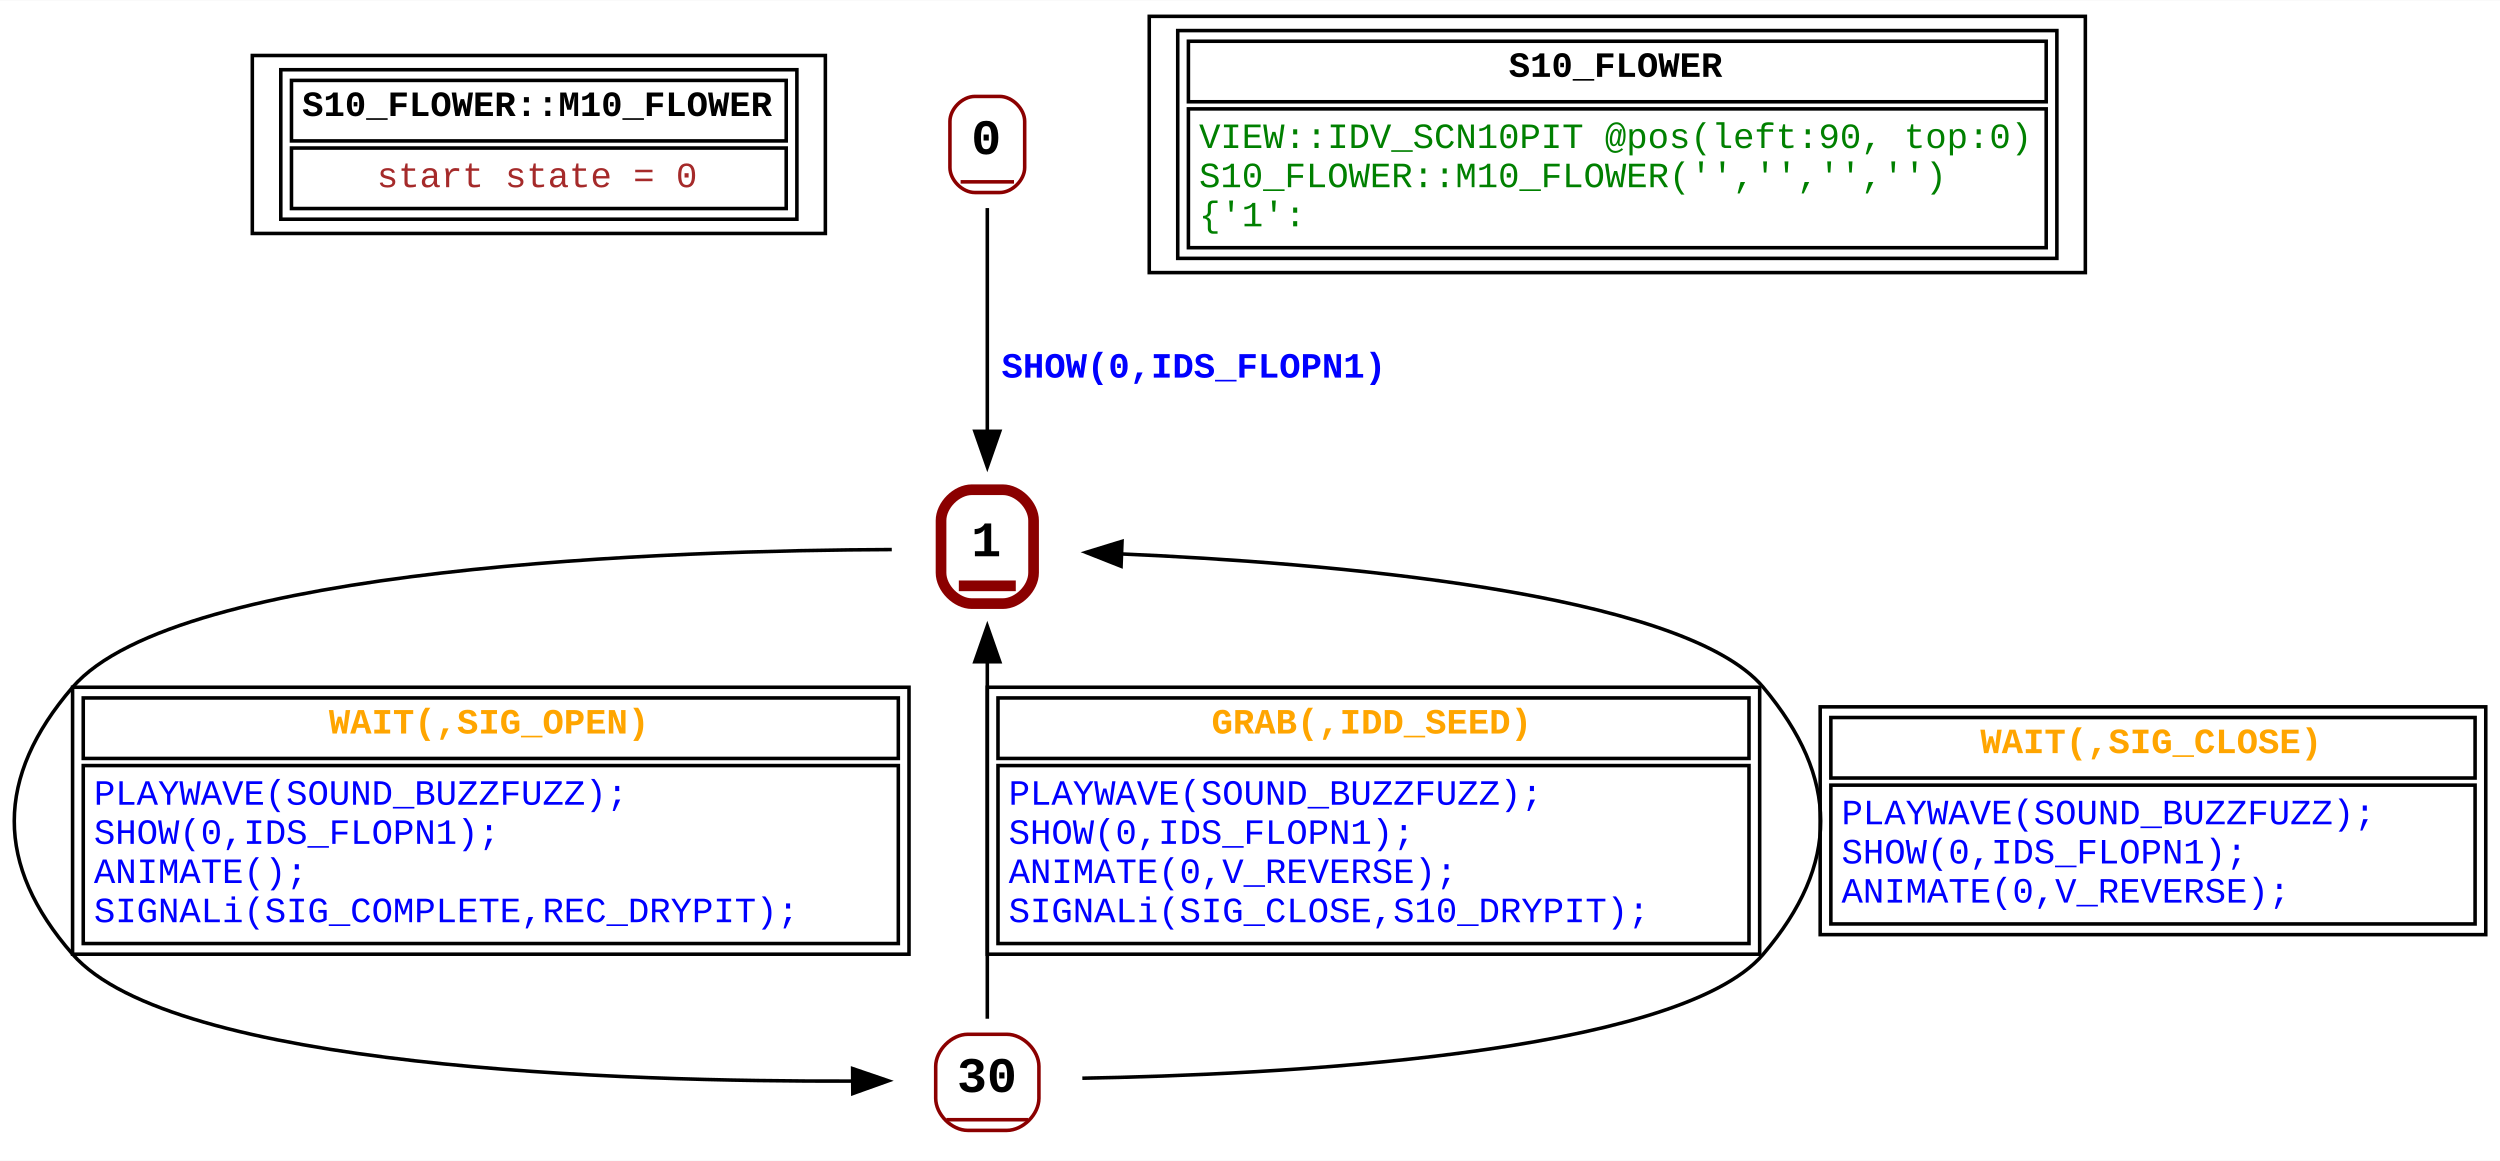
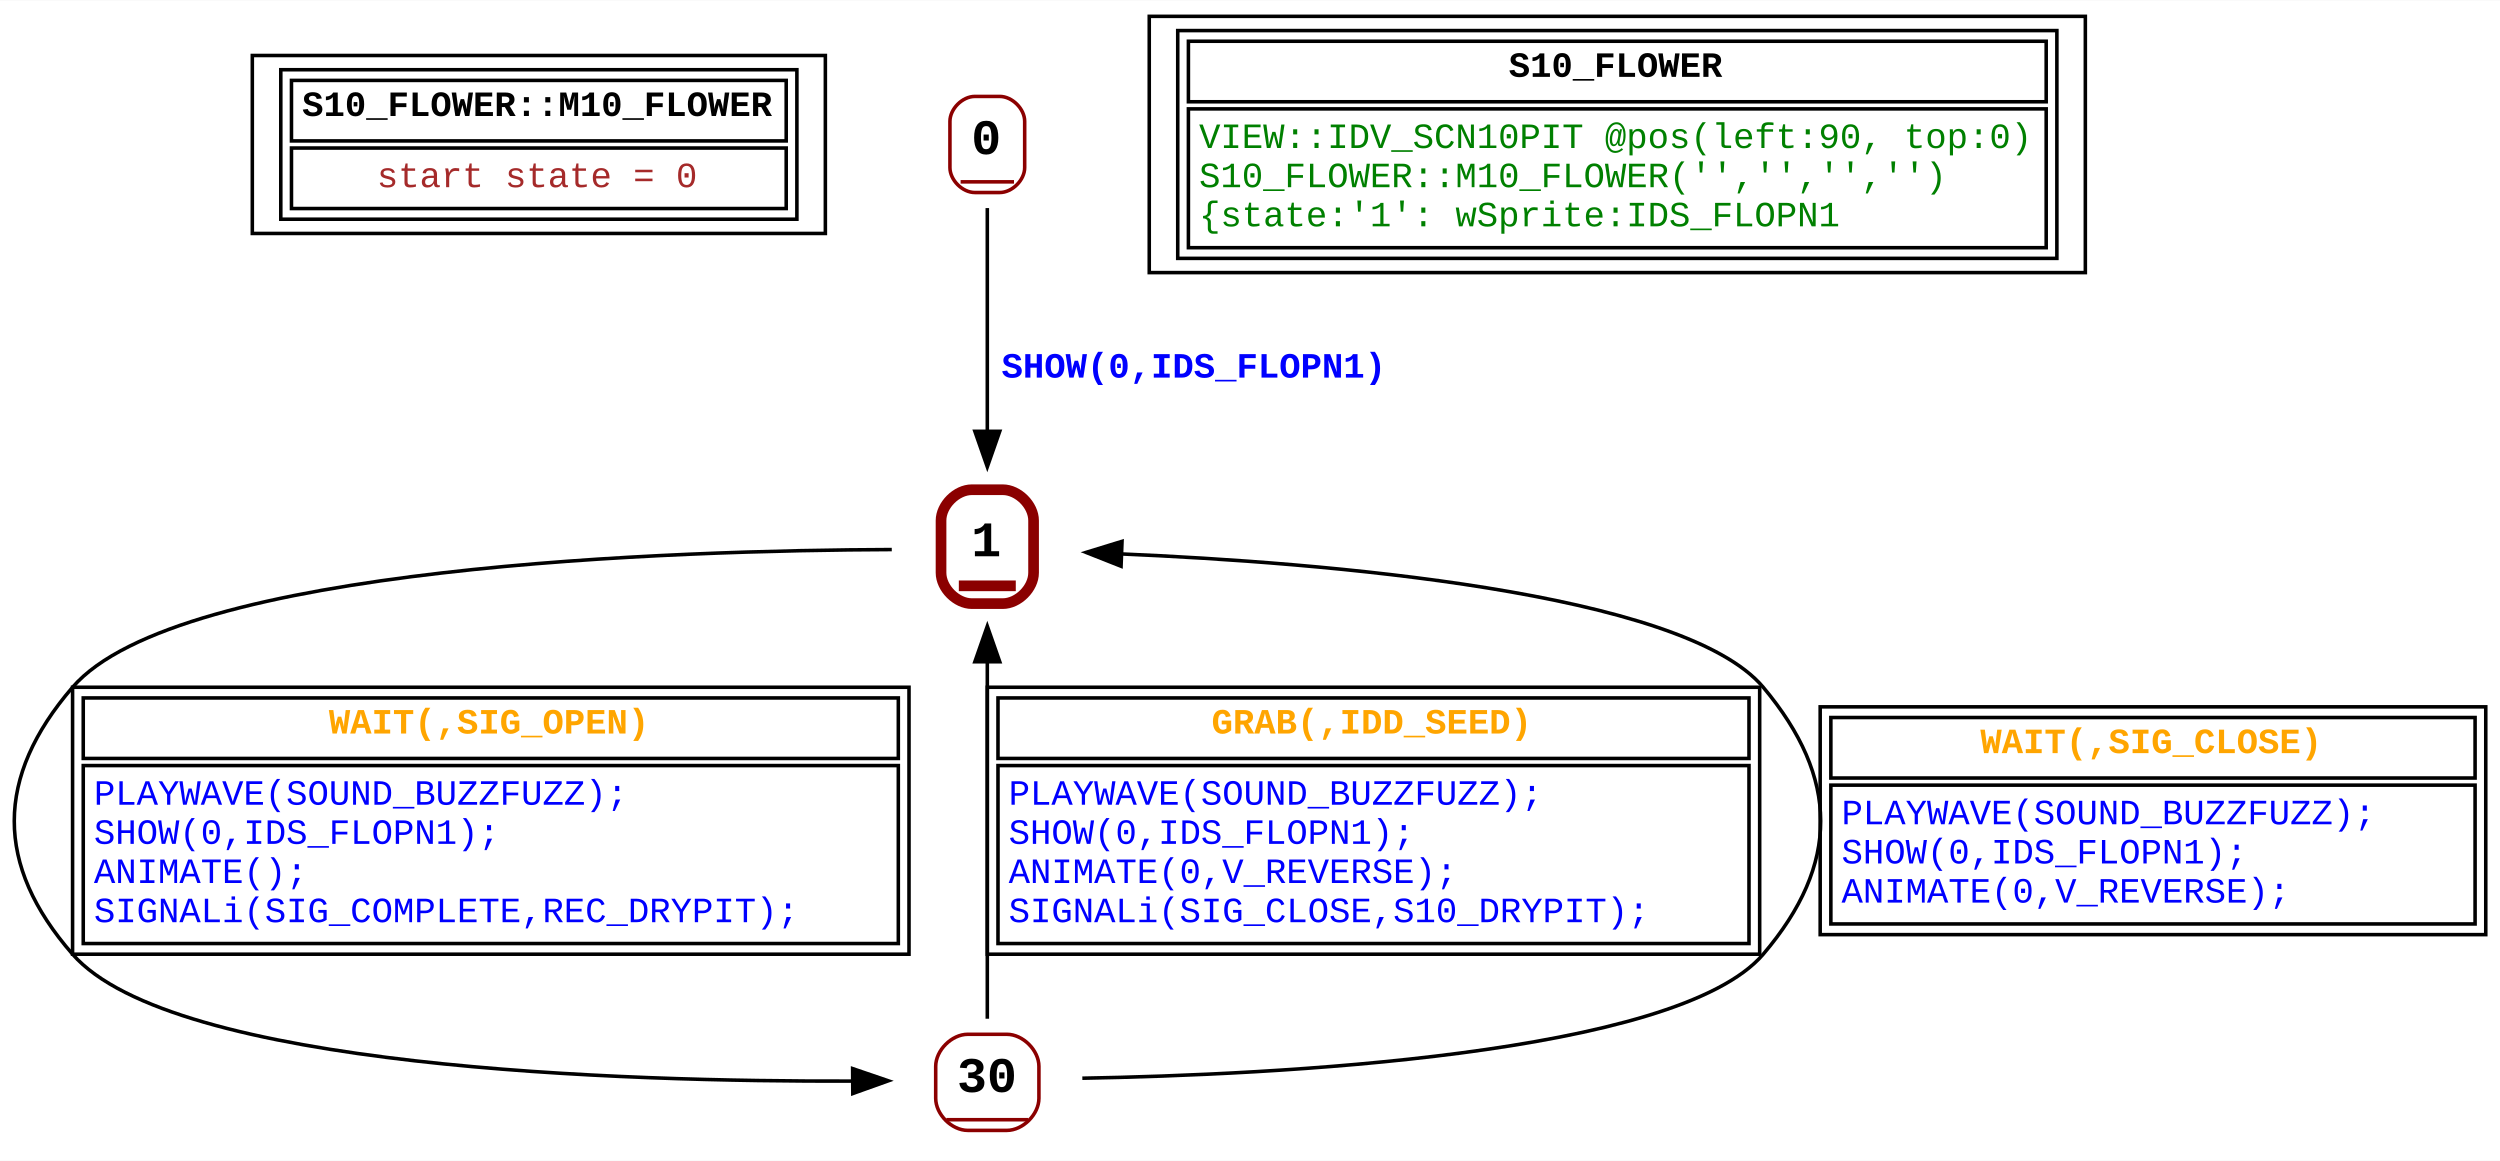
<svg xmlns="http://www.w3.org/2000/svg" width="702pt" height="326pt" viewBox="0.00 0.00 702.39 326.00">
  <g id="graph0" class="graph" transform="scale(1 1) rotate(0) translate(4 322)">
    <polygon fill="white" stroke="none" points="-4,4 -4,-322 698.39,-322 698.39,4 -4,4" />
    <g id="node1" class="node">
      <polygon fill="none" stroke="black" points="66.89,-256.5 66.89,-306.5 227.89,-306.5 227.89,-256.5 66.89,-256.5" />
      <polygon fill="none" stroke="black" points="77.89,-282.5 77.89,-299.5 216.89,-299.5 216.89,-282.5 77.89,-282.5" />
      <text text-anchor="start" x="80.89" y="-289.5" font-family="Courier New" font-weight="bold" font-size="10.00">S10_FLOWER::M10_FLOWER</text>
      <polygon fill="none" stroke="black" points="77.89,-263.5 77.89,-280.5 216.89,-280.5 216.89,-263.5 77.89,-263.5" />
      <text text-anchor="start" x="101.89" y="-269.5" font-family="Courier New" font-size="10.00" fill="brown">start state = 0</text>
      <polygon fill="none" stroke="black" points="74.89,-260.5 74.89,-302.5 219.89,-302.5 219.89,-260.5 74.89,-260.5" />
    </g>
    <g id="node2" class="node">
      <polyline fill="none" stroke="darkred" points="265.89,-271 280.89,-271" />
      <text text-anchor="start" x="268.89" y="-278.8" font-family="Courier New" font-weight="bold" font-size="14.00">0</text>
      <path fill="none" stroke="darkred" d="M269.89,-268C269.89,-268 276.89,-268 276.89,-268 280.39,-268 283.89,-271.5 283.89,-275 283.89,-275 283.89,-288 283.89,-288 283.89,-291.5 280.39,-295 276.89,-295 276.89,-295 269.89,-295 269.89,-295 266.39,-295 262.89,-291.5 262.89,-288 262.89,-288 262.89,-275 262.89,-275 262.89,-271.5 266.39,-268 269.89,-268" />
    </g>
    <g id="node3" class="node">
      <polyline fill="none" stroke="darkred" stroke-width="3" points="265.39,-157.5 281.39,-157.5" />
      <text text-anchor="start" x="268.89" y="-165.8" font-family="Courier New" font-weight="bold" font-size="14.00">1</text>
      <path fill="none" stroke="darkred" stroke-width="3" d="M269.06,-152.5C269.06,-152.5 277.72,-152.5 277.72,-152.5 282.06,-152.5 286.39,-156.83 286.39,-161.17 286.39,-161.17 286.39,-175.83 286.39,-175.83 286.39,-180.17 282.06,-184.5 277.72,-184.5 277.72,-184.5 269.06,-184.5 269.06,-184.5 264.72,-184.5 260.39,-180.17 260.39,-175.83 260.39,-175.83 260.39,-161.17 260.39,-161.17 260.39,-156.83 264.72,-152.5 269.06,-152.5" />
    </g>
    <g id="edge1" class="edge">
      <path fill="none" stroke="black" d="M273.39,-263.64C273.39,-247.04 273.39,-221.27 273.39,-200.89" />
      <polygon fill="black" stroke="black" points="276.89,-200.92 273.39,-190.92 269.89,-200.92 276.89,-200.92" />
      <text text-anchor="start" x="277.39" y="-216" font-family="Courier New" font-weight="bold" font-size="10.00" fill="blue">SHOW(0,IDS_FLOPN1)</text>
    </g>
    <g id="node4" class="node">
      <polyline fill="none" stroke="darkred" points="261.89,-7.5 284.89,-7.5" />
      <text text-anchor="start" x="264.89" y="-15.3" font-family="Courier New" font-weight="bold" font-size="14.00">30</text>
      <path fill="none" stroke="darkred" d="M267.89,-4.5C267.89,-4.5 278.89,-4.5 278.89,-4.5 283.39,-4.5 287.89,-9 287.89,-13.5 287.89,-13.5 287.89,-22.5 287.89,-22.5 287.89,-27 283.39,-31.5 278.89,-31.5 278.89,-31.5 267.89,-31.5 267.89,-31.5 263.39,-31.5 258.89,-27 258.89,-22.5 258.89,-22.5 258.89,-13.5 258.89,-13.5 258.89,-9 263.39,-4.5 267.89,-4.5" />
    </g>
    <g id="edge2" class="edge">
      <path fill="none" stroke="black" d="M246.55,-167.69C186.83,-167.47 45.91,-163.27 16.39,-129 -5.37,-103.74 -5.53,-79.11 16.39,-54 44.4,-21.92 171.31,-18.14 235.69,-18.35" />
      <polygon fill="black" stroke="black" points="235.55,-21.86 245.58,-18.43 235.6,-14.86 235.55,-21.86" />
      <polygon fill="none" stroke="black" points="19.39,-109 19.39,-126 248.39,-126 248.39,-109 19.39,-109" />
      <text text-anchor="start" x="88.39" y="-116" font-family="Courier New" font-weight="bold" font-size="10.00" fill="orange">WAIT(,SIG_OPEN)</text>
      <polygon fill="none" stroke="black" points="19.39,-57 19.39,-107 248.39,-107 248.39,-57 19.39,-57" />
      <text text-anchor="start" x="22.39" y="-96" font-family="Courier New" font-size="10.00" fill="blue">    PLAYWAVE(SOUND_BUZZFUZZ);</text>
      <text text-anchor="start" x="22.39" y="-85" font-family="Courier New" font-size="10.00" fill="blue">    SHOW(0,IDS_FLOPN1);</text>
      <text text-anchor="start" x="22.39" y="-74" font-family="Courier New" font-size="10.00" fill="blue">    ANIMATE();</text>
      <text text-anchor="start" x="22.39" y="-63" font-family="Courier New" font-size="10.00" fill="blue">    SIGNALi(SIG_COMPLETE,REC_DRYPIT);</text>
      <polygon fill="none" stroke="black" points="16.39,-54 16.39,-129 251.39,-129 251.39,-54 16.39,-54" />
    </g>
    <g id="edge3" class="edge">
      <path fill="none" stroke="black" d="M273.39,-35.88C273.39,-60.24 273.39,-105.66 273.39,-136.24" />
      <polygon fill="black" stroke="black" points="269.89,-136.16 273.39,-146.16 276.89,-136.16 269.89,-136.16" />
      <polygon fill="none" stroke="black" points="276.39,-109 276.39,-126 487.39,-126 487.39,-109 276.39,-109" />
      <text text-anchor="start" x="336.39" y="-116" font-family="Courier New" font-weight="bold" font-size="10.00" fill="orange">GRAB(,IDD_SEED)</text>
      <polygon fill="none" stroke="black" points="276.39,-57 276.39,-107 487.39,-107 487.39,-57 276.39,-57" />
      <text text-anchor="start" x="279.39" y="-96" font-family="Courier New" font-size="10.00" fill="blue">    PLAYWAVE(SOUND_BUZZFUZZ);</text>
      <text text-anchor="start" x="279.39" y="-85" font-family="Courier New" font-size="10.00" fill="blue">    SHOW(0,IDS_FLOPN1);</text>
      <text text-anchor="start" x="279.39" y="-74" font-family="Courier New" font-size="10.00" fill="blue">    ANIMATE(0,V_REVERSE);</text>
      <text text-anchor="start" x="279.39" y="-63" font-family="Courier New" font-size="10.00" fill="blue">    SIGNALi(SIG_CLOSE,S10_DRYPIT);</text>
      <polygon fill="none" stroke="black" points="273.39,-54 273.39,-129 490.39,-129 490.39,-54 273.39,-54" />
    </g>
    <g id="edge4" class="edge">
      <path fill="none" stroke="black" d="M300.09,-19.16C352.77,-20.11 467.08,-25.48 491.39,-54 513.01,-79.37 512.81,-103.46 491.39,-129 468.8,-155.93 367.21,-164.03 311.04,-166.46" />
      <polygon fill="black" stroke="black" points="310.97,-163 301.12,-166.89 311.24,-170 310.97,-163" />
      <polygon fill="none" stroke="black" points="510.39,-103.5 510.39,-120.5 691.39,-120.5 691.39,-103.5 510.39,-103.5" />
      <text text-anchor="start" x="552.39" y="-110.5" font-family="Courier New" font-weight="bold" font-size="10.00" fill="orange">WAIT(,SIG_CLOSE)</text>
      <polygon fill="none" stroke="black" points="510.39,-62.5 510.39,-101.5 691.39,-101.5 691.39,-62.5 510.39,-62.5" />
      <text text-anchor="start" x="513.39" y="-90.5" font-family="Courier New" font-size="10.00" fill="blue">    PLAYWAVE(SOUND_BUZZFUZZ);</text>
      <text text-anchor="start" x="513.39" y="-79.5" font-family="Courier New" font-size="10.00" fill="blue">    SHOW(0,IDS_FLOPN1);</text>
      <text text-anchor="start" x="513.39" y="-68.5" font-family="Courier New" font-size="10.00" fill="blue">    ANIMATE(0,V_REVERSE);</text>
      <polygon fill="none" stroke="black" points="507.39,-59.5 507.39,-123.5 694.39,-123.5 694.39,-59.5 507.39,-59.5" />
    </g>
    <g id="node5" class="node">
      <polygon fill="none" stroke="black" points="318.89,-245.5 318.89,-317.5 581.89,-317.5 581.89,-245.5 318.89,-245.5" />
      <polygon fill="none" stroke="black" points="329.89,-293.5 329.89,-310.5 570.89,-310.5 570.89,-293.5 329.89,-293.5" />
      <text text-anchor="start" x="419.89" y="-300.5" font-family="Courier New" font-weight="bold" font-size="10.00">S10_FLOWER</text>
      <polygon fill="none" stroke="black" points="329.89,-252.5 329.89,-291.5 570.89,-291.5 570.89,-252.5 329.89,-252.5" />
      <text text-anchor="start" x="332.89" y="-280.5" font-family="Courier New" font-size="10.00" fill="green">VIEW::IDV_SCN10PIT @pos(left:90, top:0)</text>
      <text text-anchor="start" x="332.89" y="-269.5" font-family="Courier New" font-size="10.00" fill="green">S10_FLOWER::M10_FLOWER('','','','')</text>
-       <text text-anchor="start" x="332.89" y="-258.5" font-family="Courier New" font-size="10.00" fill="green">{'1':</text>
+       <text text-anchor="start" x="332.89" y="-258.5" font-family="Courier New" font-size="10.00" fill="green">{state:'1': wSprite:IDS_FLOPN1</text>
      <polygon fill="none" stroke="black" points="326.89,-249.5 326.89,-313.5 573.89,-313.5 573.89,-249.5 326.89,-249.5" />
    </g>
  </g>
</svg>
